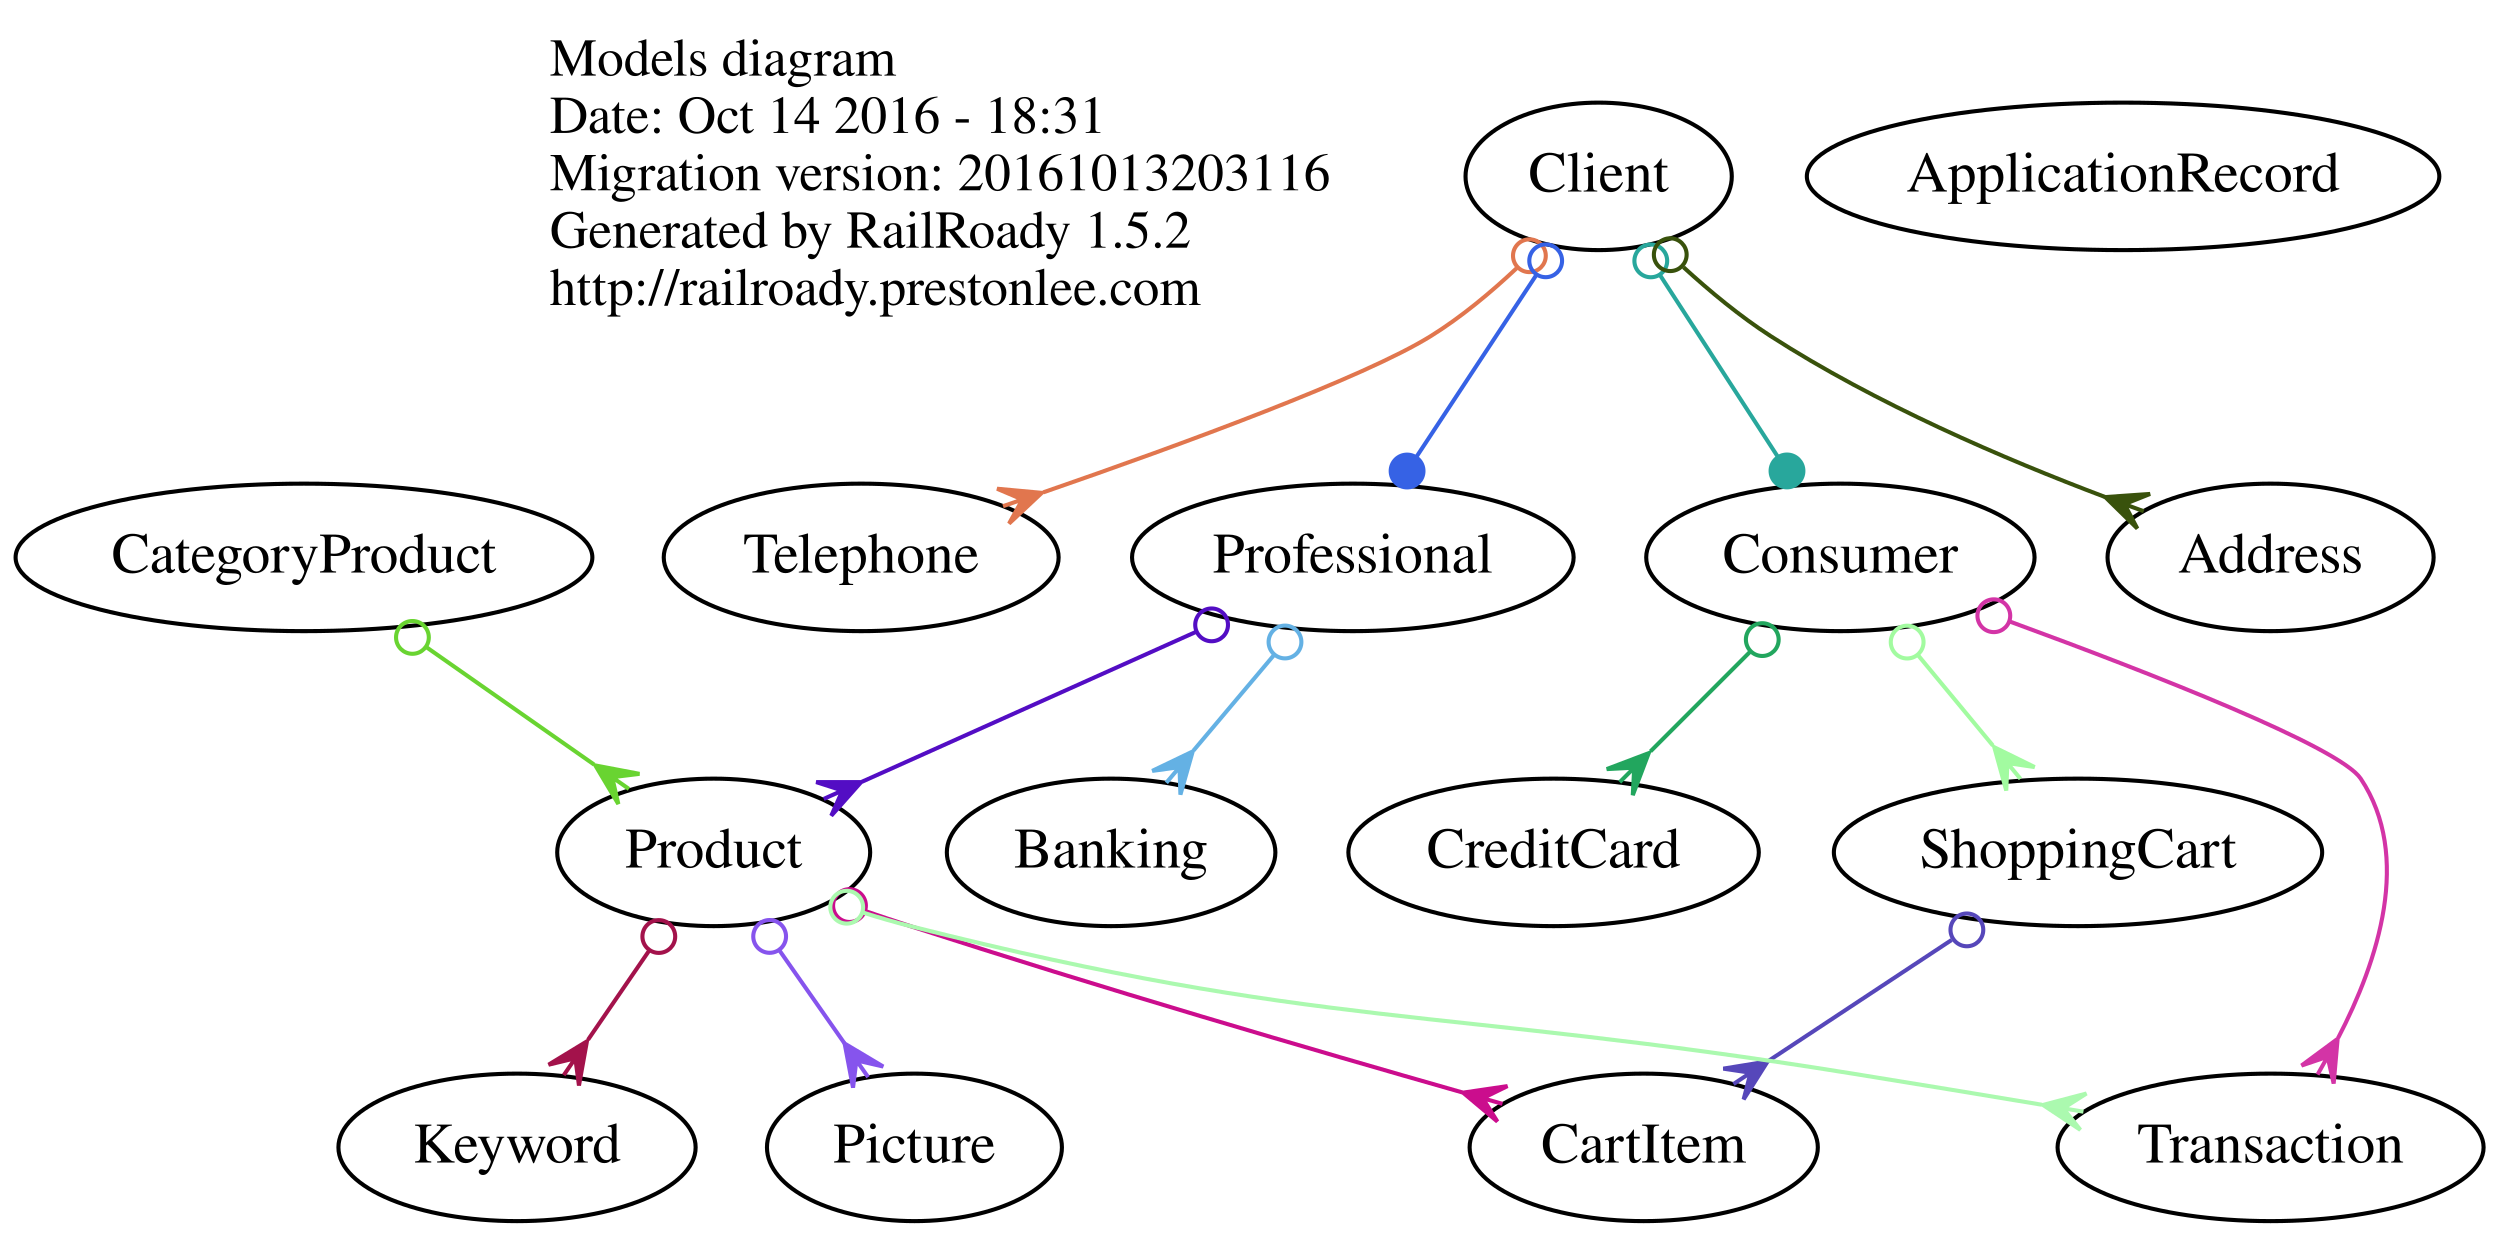
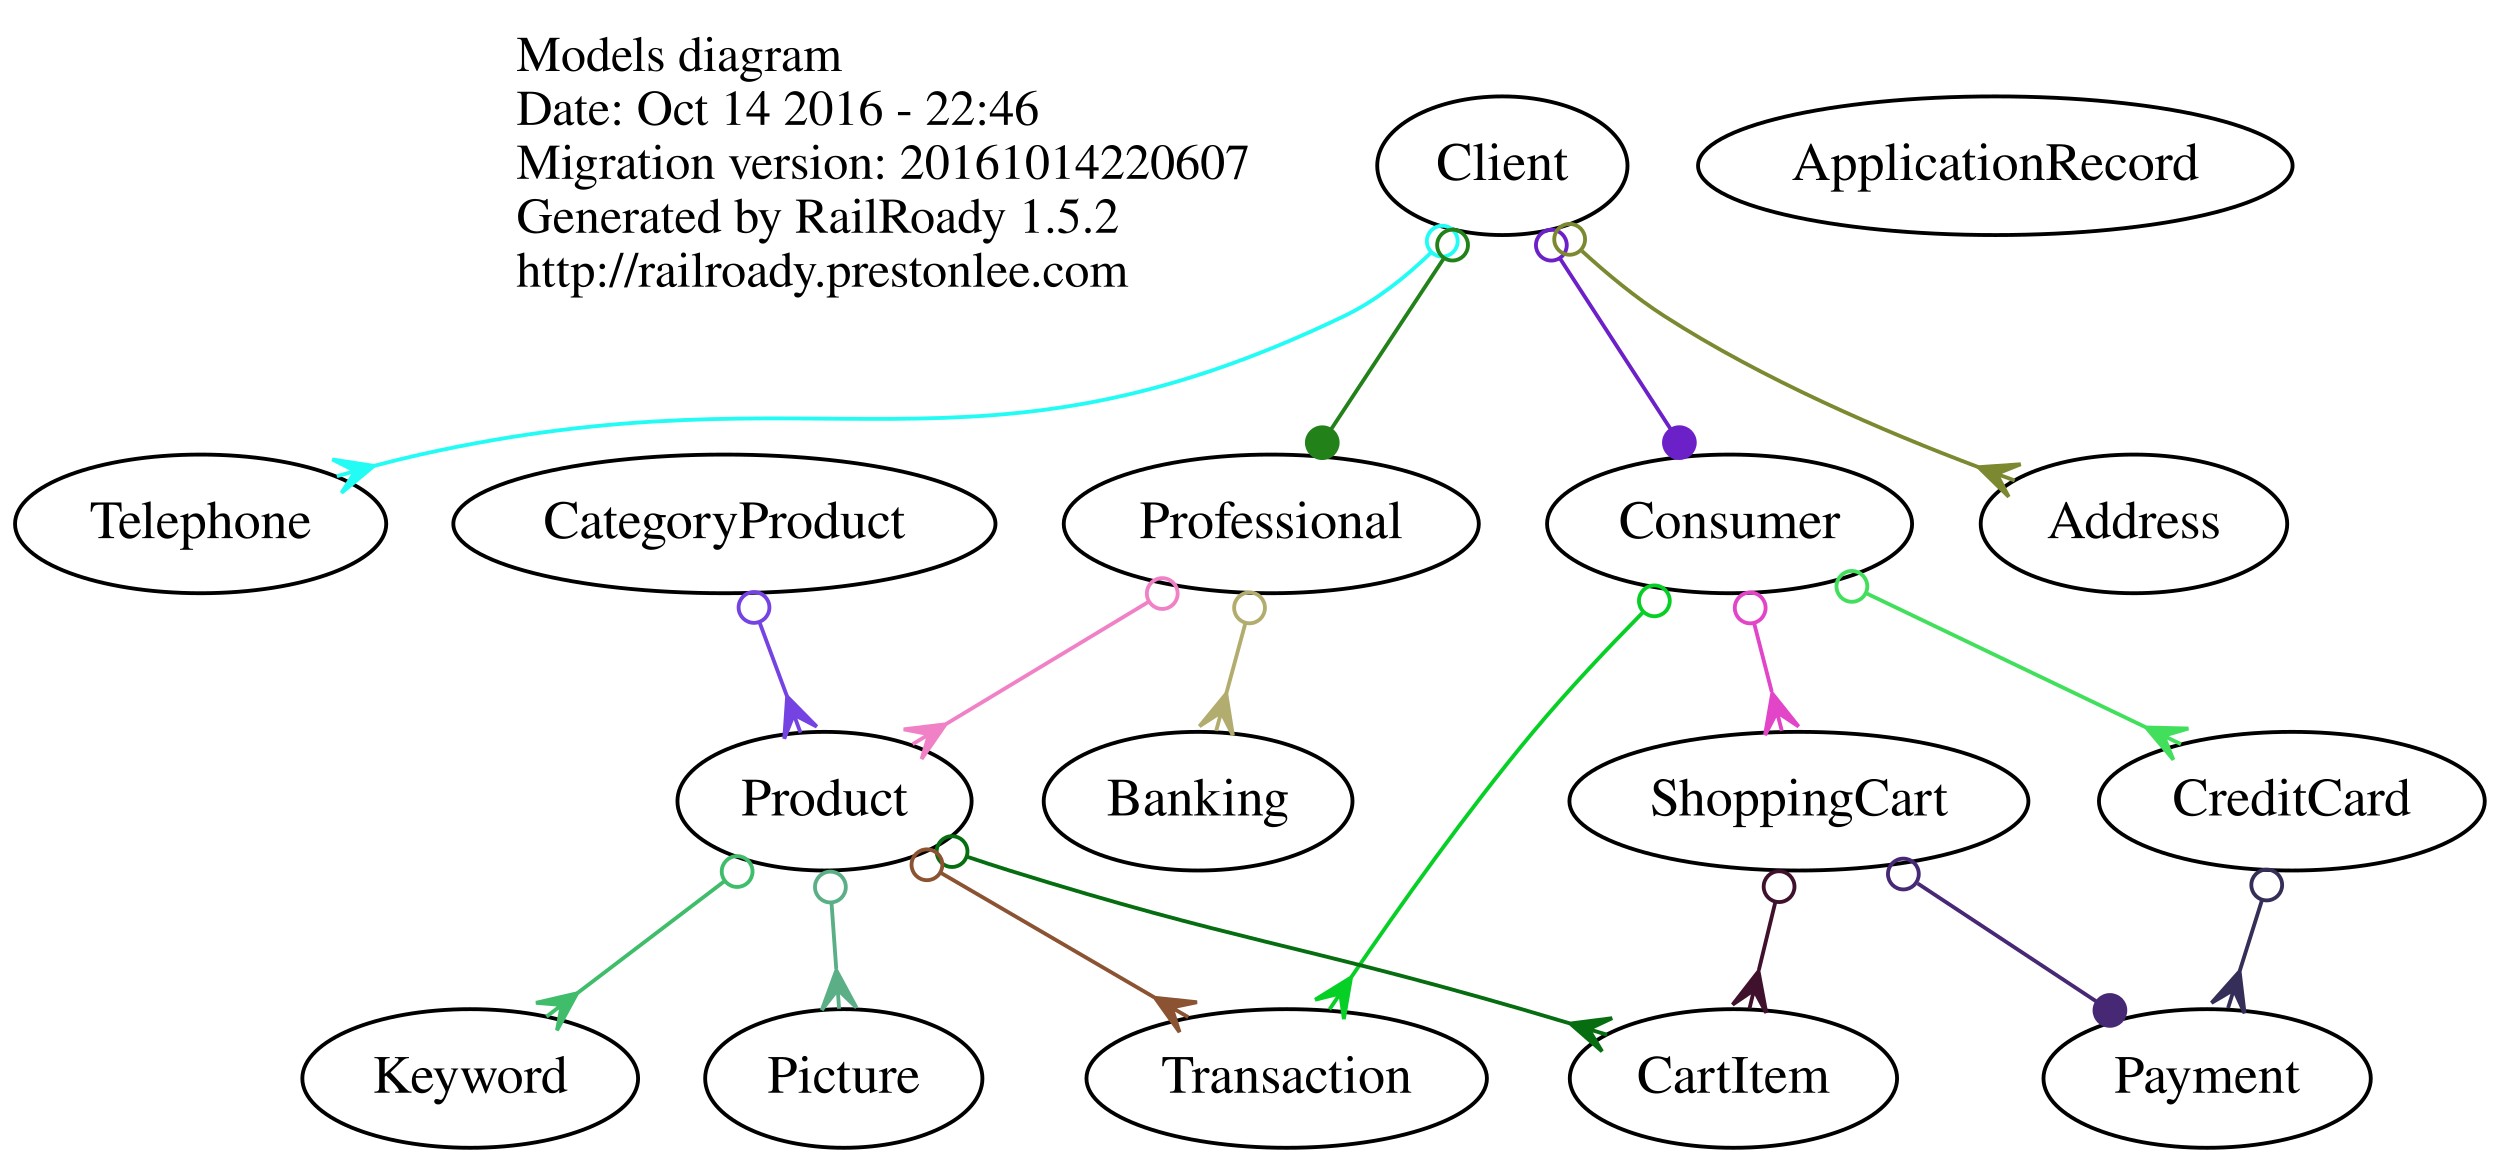
- <svg xmlns="http://www.w3.org/2000/svg" width="610pt" height="302pt" viewBox="0.00 0.00 610.19 302.00">
+ <svg xmlns="http://www.w3.org/2000/svg" width="649pt" height="302pt" viewBox="0.00 0.00 649.14 302.00">
  <g id="graph0" class="graph" transform="scale(1 1) rotate(0) translate(4 298)">
-     <polygon fill="none" stroke="none" points="-4,4 -4,-298 606.189,-298 606.189,4 -4,4" />
+     <polygon fill="none" stroke="none" points="-4,4 -4,-298 645.141,-298 645.141,4 -4,4" />
    <g id="node1" class="node">
-       <text text-anchor="start" x="130.194" y="-279.6" font-family="Times,serif" font-size="13.00">Models diagram</text>
-       <text text-anchor="start" x="130.194" y="-265.6" font-family="Times,serif" font-size="13.00">Date: Oct 14 2016 - 18:31</text>
-       <text text-anchor="start" x="130.194" y="-251.6" font-family="Times,serif" font-size="13.00">Migration version: 20161013203116</text>
-       <text text-anchor="start" x="130.194" y="-237.6" font-family="Times,serif" font-size="13.00">Generated by RailRoady 1.5.2</text>
-       <text text-anchor="start" x="130.194" y="-223.6" font-family="Times,serif" font-size="13.00">http://railroady.prestonlee.com</text>
+       <text text-anchor="start" x="130.096" y="-279.6" font-family="Times,serif" font-size="13.00">Models diagram</text>
+       <text text-anchor="start" x="130.096" y="-265.6" font-family="Times,serif" font-size="13.00">Date: Oct 14 2016 - 22:46</text>
+       <text text-anchor="start" x="130.096" y="-251.6" font-family="Times,serif" font-size="13.00">Migration version: 20161014220607</text>
+       <text text-anchor="start" x="130.096" y="-237.6" font-family="Times,serif" font-size="13.00">Generated by RailRoady 1.5.2</text>
+       <text text-anchor="start" x="130.096" y="-223.6" font-family="Times,serif" font-size="13.00">http://railroady.prestonlee.com</text>
    </g>
    <g id="node2" class="node">
-       <ellipse fill="none" stroke="black" cx="445.194" cy="-162" rx="47.392" ry="18" />
-       <text text-anchor="middle" x="445.194" y="-158.3" font-family="Times,serif" font-size="14.00">Consumer</text>
+       <ellipse fill="none" stroke="black" cx="445.096" cy="-162" rx="47.392" ry="18" />
+       <text text-anchor="middle" x="445.096" y="-158.3" font-family="Times,serif" font-size="14.00">Consumer</text>
    </g>
    <g id="node4" class="node">
-       <ellipse fill="none" stroke="black" cx="503.194" cy="-90" rx="59.59" ry="18" />
-       <text text-anchor="middle" x="503.194" y="-86.3" font-family="Times,serif" font-size="14.00">ShoppingCart</text>
+       <ellipse fill="none" stroke="black" cx="463.096" cy="-90" rx="59.59" ry="18" />
+       <text text-anchor="middle" x="463.096" y="-86.3" font-family="Times,serif" font-size="14.00">ShoppingCart</text>
    </g>
    <g id="edge3" class="edge">
-       <path fill="none" stroke="#a2fba0" d="M464.091,-138.194C469.952,-131.119 476.443,-123.285 482.425,-116.066" />
-       <ellipse fill="none" stroke="#a2fba0" cx="461.491" cy="-141.331" rx="4" ry="4" />
-       <polygon fill="#a2fba0" stroke="#a2fba0" points="482.764,-115.656 492.609,-110.827 485.954,-111.806 489.144,-107.956 489.144,-107.956 489.144,-107.956 485.954,-111.806 485.679,-105.085 482.764,-115.656 482.764,-115.656" />
+       <path fill="none" stroke="#e245c7" d="M451.456,-136.267C452.943,-130.485 454.535,-124.291 456.05,-118.4" />
+       <ellipse fill="none" stroke="#e245c7" cx="450.449" cy="-140.181" rx="4" ry="4" />
+       <polygon fill="#e245c7" stroke="#e245c7" points="456.163,-117.96 463.012,-109.396 457.408,-113.118 458.654,-108.275 458.654,-108.275 458.654,-108.275 457.408,-113.118 454.295,-107.155 456.163,-117.96 456.163,-117.96" />
+     </g>
+     <g id="node13" class="node">
+       <ellipse fill="none" stroke="black" cx="591.096" cy="-90" rx="50.091" ry="18" />
+       <text text-anchor="middle" x="591.096" y="-86.3" font-family="Times,serif" font-size="14.00">CreditCard</text>
+     </g>
+     <g id="edge1" class="edge">
+       <path fill="none" stroke="#42df5c" d="M480.745,-143.908C502.669,-133.396 530.746,-119.935 553.092,-109.221" />
+       <ellipse fill="none" stroke="#42df5c" cx="476.853" cy="-145.774" rx="4" ry="4" />
+       <polygon fill="#42df5c" stroke="#42df5c" points="553.266,-109.137 564.229,-108.872 557.775,-106.976 562.284,-104.814 562.284,-104.814 562.284,-104.814 557.775,-106.976 560.338,-100.756 553.266,-109.137 553.266,-109.137" />
+     </g>
+     <g id="node17" class="node">
+       <ellipse fill="none" stroke="black" cx="330.096" cy="-18" rx="51.991" ry="18" />
+       <text text-anchor="middle" x="330.096" y="-14.3" font-family="Times,serif" font-size="14.00">Transaction</text>
+     </g>
+     <g id="edge2" class="edge">
+       <path fill="none" stroke="#06cf25" d="M422.592,-139.035C413.436,-129.74 402.948,-118.622 394.096,-108 376.923,-87.395 359.261,-62.503 346.853,-44.289" />
+       <ellipse fill="none" stroke="#06cf25" cx="425.565" cy="-142.021" rx="4" ry="4" />
+       <polygon fill="#06cf25" stroke="#06cf25" points="346.806,-44.219 344.939,-33.413 344.008,-40.075 341.209,-35.932 341.209,-35.932 341.209,-35.932 344.008,-40.075 337.48,-38.45 346.806,-44.219 346.806,-44.219" />
+     </g>
+     <g id="node3" class="node">
+       <ellipse fill="none" stroke="black" cx="215.096" cy="-18" rx="35.995" ry="18" />
+       <text text-anchor="middle" x="215.096" y="-14.3" font-family="Times,serif" font-size="14.00">Picture</text>
+     </g>
+     <g id="node7" class="node">
+       <ellipse fill="none" stroke="black" cx="569.096" cy="-18" rx="42.494" ry="18" />
+       <text text-anchor="middle" x="569.096" y="-14.3" font-family="Times,serif" font-size="14.00">Payment</text>
+     </g>
+     <g id="edge5" class="edge">
+       <path fill="none" stroke="#462875" d="M493.942,-68.63C508.606,-58.946 526.029,-47.441 540.405,-37.947" />
+       <ellipse fill="none" stroke="#462875" cx="490.222" cy="-71.086" rx="4" ry="4" />
+       <ellipse fill="#462875" stroke="#462875" cx="543.855" cy="-35.669" rx="4" ry="4" />
+     </g>
+     <g id="node15" class="node">
+       <ellipse fill="none" stroke="black" cx="446.096" cy="-18" rx="42.494" ry="18" />
+       <text text-anchor="middle" x="446.096" y="-14.3" font-family="Times,serif" font-size="14.00">CartItem</text>
+     </g>
+     <g id="edge4" class="edge">
+       <path fill="none" stroke="#3f112c" d="M457.005,-63.92C455.605,-58.154 454.109,-51.997 452.689,-46.148" />
+       <ellipse fill="none" stroke="#3f112c" cx="457.949" cy="-67.81" rx="4" ry="4" />
+       <polygon fill="#3f112c" stroke="#3f112c" points="452.61,-45.822 454.623,-35.042 451.43,-40.963 450.25,-36.104 450.25,-36.104 450.25,-36.104 451.43,-40.963 445.877,-37.166 452.61,-45.822 452.61,-45.822" />
+     </g>
+     <g id="node5" class="node">
+       <ellipse fill="none" stroke="black" cx="118.096" cy="-18" rx="43.592" ry="18" />
+       <text text-anchor="middle" x="118.096" y="-14.3" font-family="Times,serif" font-size="14.00">Keyword</text>
+     </g>
+     <g id="node6" class="node">
+       <ellipse fill="none" stroke="black" cx="550.096" cy="-162" rx="39.794" ry="18" />
+       <text text-anchor="middle" x="550.096" y="-158.3" font-family="Times,serif" font-size="14.00">Address</text>
+     </g>
+     <g id="node8" class="node">
+       <ellipse fill="none" stroke="black" cx="514.096" cy="-255" rx="77.187" ry="18" />
+       <text text-anchor="middle" x="514.096" y="-251.3" font-family="Times,serif" font-size="14.00">ApplicationRecord</text>
+     </g>
+     <g id="node9" class="node">
+       <ellipse fill="none" stroke="black" cx="184.096" cy="-162" rx="70.388" ry="18" />
+       <text text-anchor="middle" x="184.096" y="-158.3" font-family="Times,serif" font-size="14.00">CategoryProduct</text>
+     </g>
+     <g id="node16" class="node">
+       <ellipse fill="none" stroke="black" cx="210.096" cy="-90" rx="38.194" ry="18" />
+       <text text-anchor="middle" x="210.096" y="-86.3" font-family="Times,serif" font-size="14.00">Product</text>
+     </g>
+     <g id="edge6" class="edge">
+       <path fill="none" stroke="#7543e2" d="M193.222,-136.431C195.531,-130.214 198.019,-123.514 200.357,-117.22" />
+       <ellipse fill="none" stroke="#7543e2" cx="191.782" cy="-140.305" rx="4" ry="4" />
+       <polygon fill="#7543e2" stroke="#7543e2" points="200.378,-117.163 208.078,-109.356 202.119,-112.476 203.86,-107.789 203.86,-107.789 203.86,-107.789 202.119,-112.476 199.641,-106.222 200.378,-117.163 200.378,-117.163" />
+     </g>
+     <g id="node10" class="node">
+       <ellipse fill="none" stroke="black" cx="386.096" cy="-255" rx="32.494" ry="18" />
+       <text text-anchor="middle" x="386.096" y="-251.3" font-family="Times,serif" font-size="14.00">Client</text>
+     </g>
+     <g id="edge9" class="edge">
+       <path fill="none" stroke="#6b20c8" d="M401.143,-230.791C409.942,-217.221 421.018,-200.137 429.85,-186.515" />
+       <ellipse fill="none" stroke="#6b20c8" cx="398.82" cy="-234.375" rx="4" ry="4" />
+       <ellipse fill="#6b20c8" stroke="#6b20c8" cx="432.064" cy="-183.1" rx="4" ry="4" />
+     </g>
+     <g id="edge8" class="edge">
+       <path fill="none" stroke="#7c8930" d="M406.79,-232.836C413.258,-226.916 420.658,-220.795 428.096,-216 453.626,-199.541 485.13,-186.003 509.729,-176.73" />
+       <ellipse fill="none" stroke="#7c8930" cx="403.57" cy="-235.885" rx="4" ry="4" />
+       <polygon fill="#7c8930" stroke="#7c8930" points="509.746,-176.724 520.685,-177.488 514.438,-174.995 519.129,-173.266 519.129,-173.266 519.129,-173.266 514.438,-174.995 517.573,-169.043 509.746,-176.724 509.746,-176.724" />
+     </g>
+     <g id="node11" class="node">
+       <ellipse fill="none" stroke="black" cx="48.096" cy="-162" rx="48.192" ry="18" />
+       <text text-anchor="middle" x="48.096" y="-158.3" font-family="Times,serif" font-size="14.00">Telephone</text>
+     </g>
+     <g id="edge7" class="edge">
+       <path fill="none" stroke="#23fcf5" d="M367.69,-232.543C361.183,-226.25 353.4,-219.992 345.096,-216 247.888,-169.263 210.371,-203.472 105.096,-180 101.237,-179.14 97.258,-178.157 93.281,-177.107" />
+       <ellipse fill="none" stroke="#23fcf5" cx="370.49" cy="-235.408" rx="4" ry="4" />
+       <polygon fill="#23fcf5" stroke="#23fcf5" points="93.105,-177.058 84.668,-170.054 88.287,-175.724 83.468,-174.391 83.468,-174.391 83.468,-174.391 88.287,-175.724 82.267,-178.728 93.105,-177.058 93.105,-177.058" />
    </g>
    <g id="node12" class="node">
-       <ellipse fill="none" stroke="black" cx="375.194" cy="-90" rx="50.091" ry="18" />
-       <text text-anchor="middle" x="375.194" y="-86.3" font-family="Times,serif" font-size="14.00">CreditCard</text>
+       <ellipse fill="none" stroke="black" cx="326.096" cy="-162" rx="53.891" ry="18" />
+       <text text-anchor="middle" x="326.096" y="-158.3" font-family="Times,serif" font-size="14.00">Professional</text>
    </g>
-     <g id="edge1" class="edge">
-       <path fill="none" stroke="#22a65e" d="M423.126,-138.932C415.398,-131.204 406.691,-122.498 398.84,-114.646" />
-       <ellipse fill="none" stroke="#22a65e" cx="426.13" cy="-141.936" rx="4" ry="4" />
-       <polygon fill="#22a65e" stroke="#22a65e" points="398.412,-114.218 394.523,-103.965 394.877,-110.683 391.341,-107.147 391.341,-107.147 391.341,-107.147 394.877,-110.683 388.159,-110.329 398.412,-114.218 398.412,-114.218" />
-     </g>
-     <g id="node16" class="node">
-       <ellipse fill="none" stroke="black" cx="550.194" cy="-18" rx="51.991" ry="18" />
-       <text text-anchor="middle" x="550.194" y="-14.3" font-family="Times,serif" font-size="14.00">Transaction</text>
-     </g>
-     <g id="edge2" class="edge">
-       <path fill="none" stroke="#d334a6" d="M486.644,-146.307C521.707,-133.461 567.067,-115.694 572.194,-108 584.802,-89.077 576.486,-63.557 566.674,-44.696" />
-       <ellipse fill="none" stroke="#d334a6" cx="482.645" cy="-147.762" rx="4" ry="4" />
-       <polygon fill="#d334a6" stroke="#d334a6" points="566.559,-44.492 565.59,-33.569 564.113,-40.131 561.666,-35.771 561.666,-35.771 561.666,-35.771 564.113,-40.131 557.741,-37.973 566.559,-44.492 566.559,-44.492" />
-     </g>
-     <g id="node3" class="node">
-       <ellipse fill="none" stroke="black" cx="219.194" cy="-18" rx="35.995" ry="18" />
-       <text text-anchor="middle" x="219.194" y="-14.3" font-family="Times,serif" font-size="14.00">Picture</text>
+     <g id="edge10" class="edge">
+       <path fill="none" stroke="#228119" d="M370.793,-230.791C361.846,-217.221 350.582,-200.137 341.6,-186.515" />
+       <ellipse fill="none" stroke="#228119" cx="373.167" cy="-234.392" rx="4" ry="4" />
+       <ellipse fill="#228119" stroke="#228119" cx="339.337" cy="-183.083" rx="4" ry="4" />
    </g>
    <g id="node14" class="node">
-       <ellipse fill="none" stroke="black" cx="397.194" cy="-18" rx="42.494" ry="18" />
-       <text text-anchor="middle" x="397.194" y="-14.3" font-family="Times,serif" font-size="14.00">CartItem</text>
-     </g>
-     <g id="edge4" class="edge">
-       <path fill="none" stroke="#5647ba" d="M472.348,-68.63C458.217,-59.298 441.524,-48.275 427.464,-38.99" />
-       <ellipse fill="none" stroke="#5647ba" cx="476.067" cy="-71.086" rx="4" ry="4" />
-       <polygon fill="#5647ba" stroke="#5647ba" points="427.441,-38.975 421.577,-29.709 423.269,-36.22 419.097,-33.464 419.097,-33.464 419.097,-33.464 423.269,-36.22 416.617,-37.219 427.441,-38.975 427.441,-38.975" />
-     </g>
-     <g id="node5" class="node">
-       <ellipse fill="none" stroke="black" cx="122.194" cy="-18" rx="43.592" ry="18" />
-       <text text-anchor="middle" x="122.194" y="-14.3" font-family="Times,serif" font-size="14.00">Keyword</text>
-     </g>
-     <g id="node6" class="node">
-       <ellipse fill="none" stroke="black" cx="550.194" cy="-162" rx="39.794" ry="18" />
-       <text text-anchor="middle" x="550.194" y="-158.3" font-family="Times,serif" font-size="14.00">Address</text>
-     </g>
-     <g id="node7" class="node">
-       <ellipse fill="none" stroke="black" cx="514.194" cy="-255" rx="77.187" ry="18" />
-       <text text-anchor="middle" x="514.194" y="-251.3" font-family="Times,serif" font-size="14.00">ApplicationRecord</text>
-     </g>
-     <g id="node8" class="node">
-       <ellipse fill="none" stroke="black" cx="70.194" cy="-162" rx="70.388" ry="18" />
-       <text text-anchor="middle" x="70.194" y="-158.3" font-family="Times,serif" font-size="14.00">CategoryProduct</text>
-     </g>
-     <g id="node15" class="node">
-       <ellipse fill="none" stroke="black" cx="170.194" cy="-90" rx="38.194" ry="18" />
-       <text text-anchor="middle" x="170.194" y="-86.3" font-family="Times,serif" font-size="14.00">Product</text>
-     </g>
-     <g id="edge5" class="edge">
-       <path fill="none" stroke="#69d431" d="M99.998,-140.137C112.96,-131.064 128.098,-120.467 140.991,-111.442" />
-       <ellipse fill="none" stroke="#69d431" cx="96.664" cy="-142.471" rx="4" ry="4" />
-       <polygon fill="#69d431" stroke="#69d431" points="141.312,-111.217 152.085,-109.169 145.408,-108.35 149.504,-105.483 149.504,-105.483 149.504,-105.483 145.408,-108.35 146.923,-101.796 141.312,-111.217 141.312,-111.217" />
-     </g>
-     <g id="node9" class="node">
-       <ellipse fill="none" stroke="black" cx="386.194" cy="-255" rx="32.494" ry="18" />
-       <text text-anchor="middle" x="386.194" y="-251.3" font-family="Times,serif" font-size="14.00">Client</text>
-     </g>
-     <g id="edge8" class="edge">
-       <path fill="none" stroke="#28a79c" d="M401.241,-230.791C410.04,-217.221 421.116,-200.137 429.948,-186.515" />
-       <ellipse fill="none" stroke="#28a79c" cx="398.918" cy="-234.375" rx="4" ry="4" />
-       <ellipse fill="#28a79c" stroke="#28a79c" cx="432.162" cy="-183.1" rx="4" ry="4" />
-     </g>
-     <g id="edge7" class="edge">
-       <path fill="none" stroke="#39520c" d="M406.888,-232.836C413.356,-226.916 420.756,-220.795 428.194,-216 453.724,-199.541 485.228,-186.003 509.827,-176.73" />
-       <ellipse fill="none" stroke="#39520c" cx="403.668" cy="-235.885" rx="4" ry="4" />
-       <polygon fill="#39520c" stroke="#39520c" points="509.844,-176.724 520.783,-177.488 514.536,-174.995 519.227,-173.266 519.227,-173.266 519.227,-173.266 514.536,-174.995 517.671,-169.043 509.844,-176.724 509.844,-176.724" />
-     </g>
-     <g id="node10" class="node">
-       <ellipse fill="none" stroke="black" cx="206.194" cy="-162" rx="48.192" ry="18" />
-       <text text-anchor="middle" x="206.194" y="-158.3" font-family="Times,serif" font-size="14.00">Telephone</text>
-     </g>
-     <g id="edge6" class="edge">
-       <path fill="none" stroke="#e1764e" d="M366.192,-232.602C359.884,-226.674 352.613,-220.609 345.194,-216 328.92,-205.891 284.827,-189.699 250.623,-177.87" />
-       <ellipse fill="none" stroke="#e1764e" cx="369.29" cy="-235.629" rx="4" ry="4" />
-       <polygon fill="#e1764e" stroke="#e1764e" points="250.278,-177.751 242.281,-170.248 245.548,-176.128 240.819,-174.504 240.819,-174.504 240.819,-174.504 245.548,-176.128 239.358,-178.761 250.278,-177.751 250.278,-177.751" />
-     </g>
-     <g id="node11" class="node">
-       <ellipse fill="none" stroke="black" cx="326.194" cy="-162" rx="53.891" ry="18" />
-       <text text-anchor="middle" x="326.194" y="-158.3" font-family="Times,serif" font-size="14.00">Professional</text>
-     </g>
-     <g id="edge9" class="edge">
-       <path fill="none" stroke="#3662e5" d="M370.891,-230.791C361.944,-217.221 350.68,-200.137 341.698,-186.515" />
-       <ellipse fill="none" stroke="#3662e5" cx="373.265" cy="-234.392" rx="4" ry="4" />
-       <ellipse fill="#3662e5" stroke="#3662e5" cx="339.435" cy="-183.083" rx="4" ry="4" />
-     </g>
-     <g id="node13" class="node">
-       <ellipse fill="none" stroke="black" cx="267.194" cy="-90" rx="40.094" ry="18" />
-       <text text-anchor="middle" x="267.194" y="-86.3" font-family="Times,serif" font-size="14.00">Banking</text>
-     </g>
-     <g id="edge10" class="edge">
-       <path fill="none" stroke="#64b1e4" d="M307.055,-138.293C300.73,-130.789 293.677,-122.421 287.283,-114.835" />
-       <ellipse fill="none" stroke="#64b1e4" cx="309.634" cy="-141.352" rx="4" ry="4" />
-       <polygon fill="#64b1e4" stroke="#64b1e4" points="287.114,-114.634 284.11,-104.088 283.892,-110.811 280.669,-106.988 280.669,-106.988 280.669,-106.988 283.892,-110.811 277.229,-109.888 287.114,-114.634 287.114,-114.634" />
+       <ellipse fill="none" stroke="black" cx="307.096" cy="-90" rx="40.094" ry="18" />
+       <text text-anchor="middle" x="307.096" y="-86.3" font-family="Times,serif" font-size="14.00">Banking</text>
    </g>
    <g id="edge11" class="edge">
-       <path fill="none" stroke="#530dc4" d="M288.056,-143.887C263.156,-132.714 230.846,-118.216 206.353,-107.225" />
-       <ellipse fill="none" stroke="#530dc4" cx="291.724" cy="-145.533" rx="4" ry="4" />
-       <polygon fill="#530dc4" stroke="#530dc4" points="206.172,-107.144 198.891,-98.945 201.61,-105.097 197.049,-103.05 197.049,-103.05 197.049,-103.05 201.61,-105.097 195.206,-107.156 206.172,-107.144 206.172,-107.144" />
+       <path fill="none" stroke="#b2ad6f" d="M319.383,-136.267C317.774,-130.34 316.048,-123.981 314.413,-117.959" />
+       <ellipse fill="none" stroke="#b2ad6f" cx="320.449" cy="-140.195" rx="4" ry="4" />
+       <polygon fill="#b2ad6f" stroke="#b2ad6f" points="314.404,-117.926 316.128,-107.096 313.095,-113.101 311.785,-108.275 311.785,-108.275 311.785,-108.275 313.095,-113.101 307.442,-109.454 314.404,-117.926 314.404,-117.926" />
+     </g>
+     <g id="edge12" class="edge">
+       <path fill="none" stroke="#f181c7" d="M294.302,-141.814C277.915,-131.925 257.993,-119.904 241.642,-110.037" />
+       <ellipse fill="none" stroke="#f181c7" cx="297.786" cy="-143.917" rx="4" ry="4" />
+       <polygon fill="#f181c7" stroke="#f181c7" points="241.532,-109.97 235.295,-100.951 237.251,-107.387 232.97,-104.804 232.97,-104.804 232.97,-104.804 237.251,-107.387 230.645,-108.656 241.532,-109.97 241.532,-109.97" />
+     </g>
+     <g id="edge13" class="edge">
+       <path fill="none" stroke="#352e58" d="M583.323,-64.267C581.46,-58.34 579.461,-51.981 577.568,-45.959" />
+       <ellipse fill="none" stroke="#352e58" cx="584.571" cy="-68.239" rx="4" ry="4" />
+       <polygon fill="#352e58" stroke="#352e58" points="577.523,-45.815 578.818,-34.926 576.024,-41.045 574.525,-36.275 574.525,-36.275 574.525,-36.275 576.024,-41.045 570.232,-37.624 577.523,-45.815 577.523,-45.815" />
+     </g>
+     <g id="edge16" class="edge">
+       <path fill="none" stroke="#5baf87" d="M211.907,-63.64C212.306,-58.063 212.729,-52.132 213.133,-46.476" />
+       <ellipse fill="none" stroke="#5baf87" cx="211.617" cy="-67.707" rx="4" ry="4" />
+       <polygon fill="#5baf87" stroke="#5baf87" points="213.161,-46.079 218.363,-36.425 213.518,-41.092 213.874,-36.104 213.874,-36.104 213.874,-36.104 213.518,-41.092 209.385,-35.784 213.161,-46.079 213.161,-46.079" />
+     </g>
+     <g id="edge15" class="edge">
+       <path fill="none" stroke="#3fbd6b" d="M184.112,-69.23C172.196,-60.163 158.054,-49.403 145.922,-40.172" />
+       <ellipse fill="none" stroke="#3fbd6b" cx="187.402" cy="-71.733" rx="4" ry="4" />
+       <polygon fill="#3fbd6b" stroke="#3fbd6b" points="145.854,-40.12 140.62,-30.484 141.875,-37.093 137.896,-34.065 137.896,-34.065 137.896,-34.065 141.875,-37.093 135.171,-37.646 145.854,-40.12 145.854,-40.12" />
+     </g>
+     <g id="edge17" class="edge">
+       <path fill="none" stroke="#066d11" d="M247.017,-75.607C250.746,-74.349 254.488,-73.125 258.096,-72 316.556,-53.765 332.277,-53.045 391.096,-36 395.145,-34.826 399.354,-33.578 403.559,-32.311" />
+       <ellipse fill="none" stroke="#066d11" cx="243.207" cy="-76.916" rx="4" ry="4" />
+       <polygon fill="#066d11" stroke="#066d11" points="403.722,-32.262 414.6,-33.654 408.506,-30.805 413.289,-29.349 413.289,-29.349 413.289,-29.349 408.506,-30.805 411.978,-25.044 403.722,-32.262 403.722,-32.262" />
    </g>
    <g id="edge14" class="edge">
-       <path fill="none" stroke="#8654ed" d="M186.251,-66.061C191.336,-58.797 196.973,-50.744 202.126,-43.382" />
-       <ellipse fill="none" stroke="#8654ed" cx="183.852" cy="-69.488" rx="4" ry="4" />
-       <polygon fill="#8654ed" stroke="#8654ed" points="202.156,-43.34 211.577,-37.728 205.023,-39.243 207.891,-35.147 207.891,-35.147 207.891,-35.147 205.023,-39.243 204.204,-32.567 202.156,-43.34 202.156,-43.34" />
-     </g>
-     <g id="edge13" class="edge">
-       <path fill="none" stroke="#a3124b" d="M154.533,-66.161C149.735,-59.164 144.428,-51.425 139.526,-44.276" />
-       <ellipse fill="none" stroke="#a3124b" cx="156.799" cy="-69.466" rx="4" ry="4" />
-       <polygon fill="#a3124b" stroke="#a3124b" points="139.255,-43.881 137.311,-33.089 136.427,-39.757 133.6,-35.633 133.6,-35.633 133.6,-35.633 136.427,-39.757 129.888,-38.178 139.255,-43.881 139.255,-43.881" />
-     </g>
-     <g id="edge15" class="edge">
-       <path fill="none" stroke="#cb0d8d" d="M207.143,-75.695C210.867,-74.42 214.599,-73.168 218.194,-72 263.838,-57.171 316.568,-41.764 352.915,-31.41" />
-       <ellipse fill="none" stroke="#cb0d8d" cx="203.336" cy="-77.015" rx="4" ry="4" />
-       <polygon fill="#cb0d8d" stroke="#cb0d8d" points="353.093,-31.359 363.942,-32.957 357.903,-29.994 362.713,-28.628 362.713,-28.628 362.713,-28.628 357.903,-29.994 361.484,-24.299 353.093,-31.359 353.093,-31.359" />
-     </g>
-     <g id="edge12" class="edge">
-       <path fill="none" stroke="#abf9af" d="M206.685,-75.292C210.541,-74.079 214.428,-72.953 218.194,-72 318.5,-46.62 346.052,-52.505 448.194,-36 463.169,-33.58 479.372,-30.905 494.36,-28.408" />
-       <ellipse fill="none" stroke="#abf9af" cx="202.662" cy="-76.62" rx="4" ry="4" />
-       <polygon fill="#abf9af" stroke="#abf9af" points="494.648,-28.36 505.253,-31.151 499.58,-27.536 504.512,-26.713 504.512,-26.713 504.512,-26.713 499.58,-27.536 503.77,-22.274 494.648,-28.36 494.648,-28.36" />
+       <path fill="none" stroke="#8b5332" d="M240.248,-71.411C257.126,-61.566 278.233,-49.254 295.747,-39.037" />
+       <ellipse fill="none" stroke="#8b5332" cx="236.688" cy="-73.488" rx="4" ry="4" />
+       <polygon fill="#8b5332" stroke="#8b5332" points="295.899,-38.948 306.804,-37.797 300.218,-36.429 304.537,-33.91 304.537,-33.91 304.537,-33.91 300.218,-36.429 302.269,-30.022 295.899,-38.948 295.899,-38.948" />
    </g>
  </g>
</svg>
